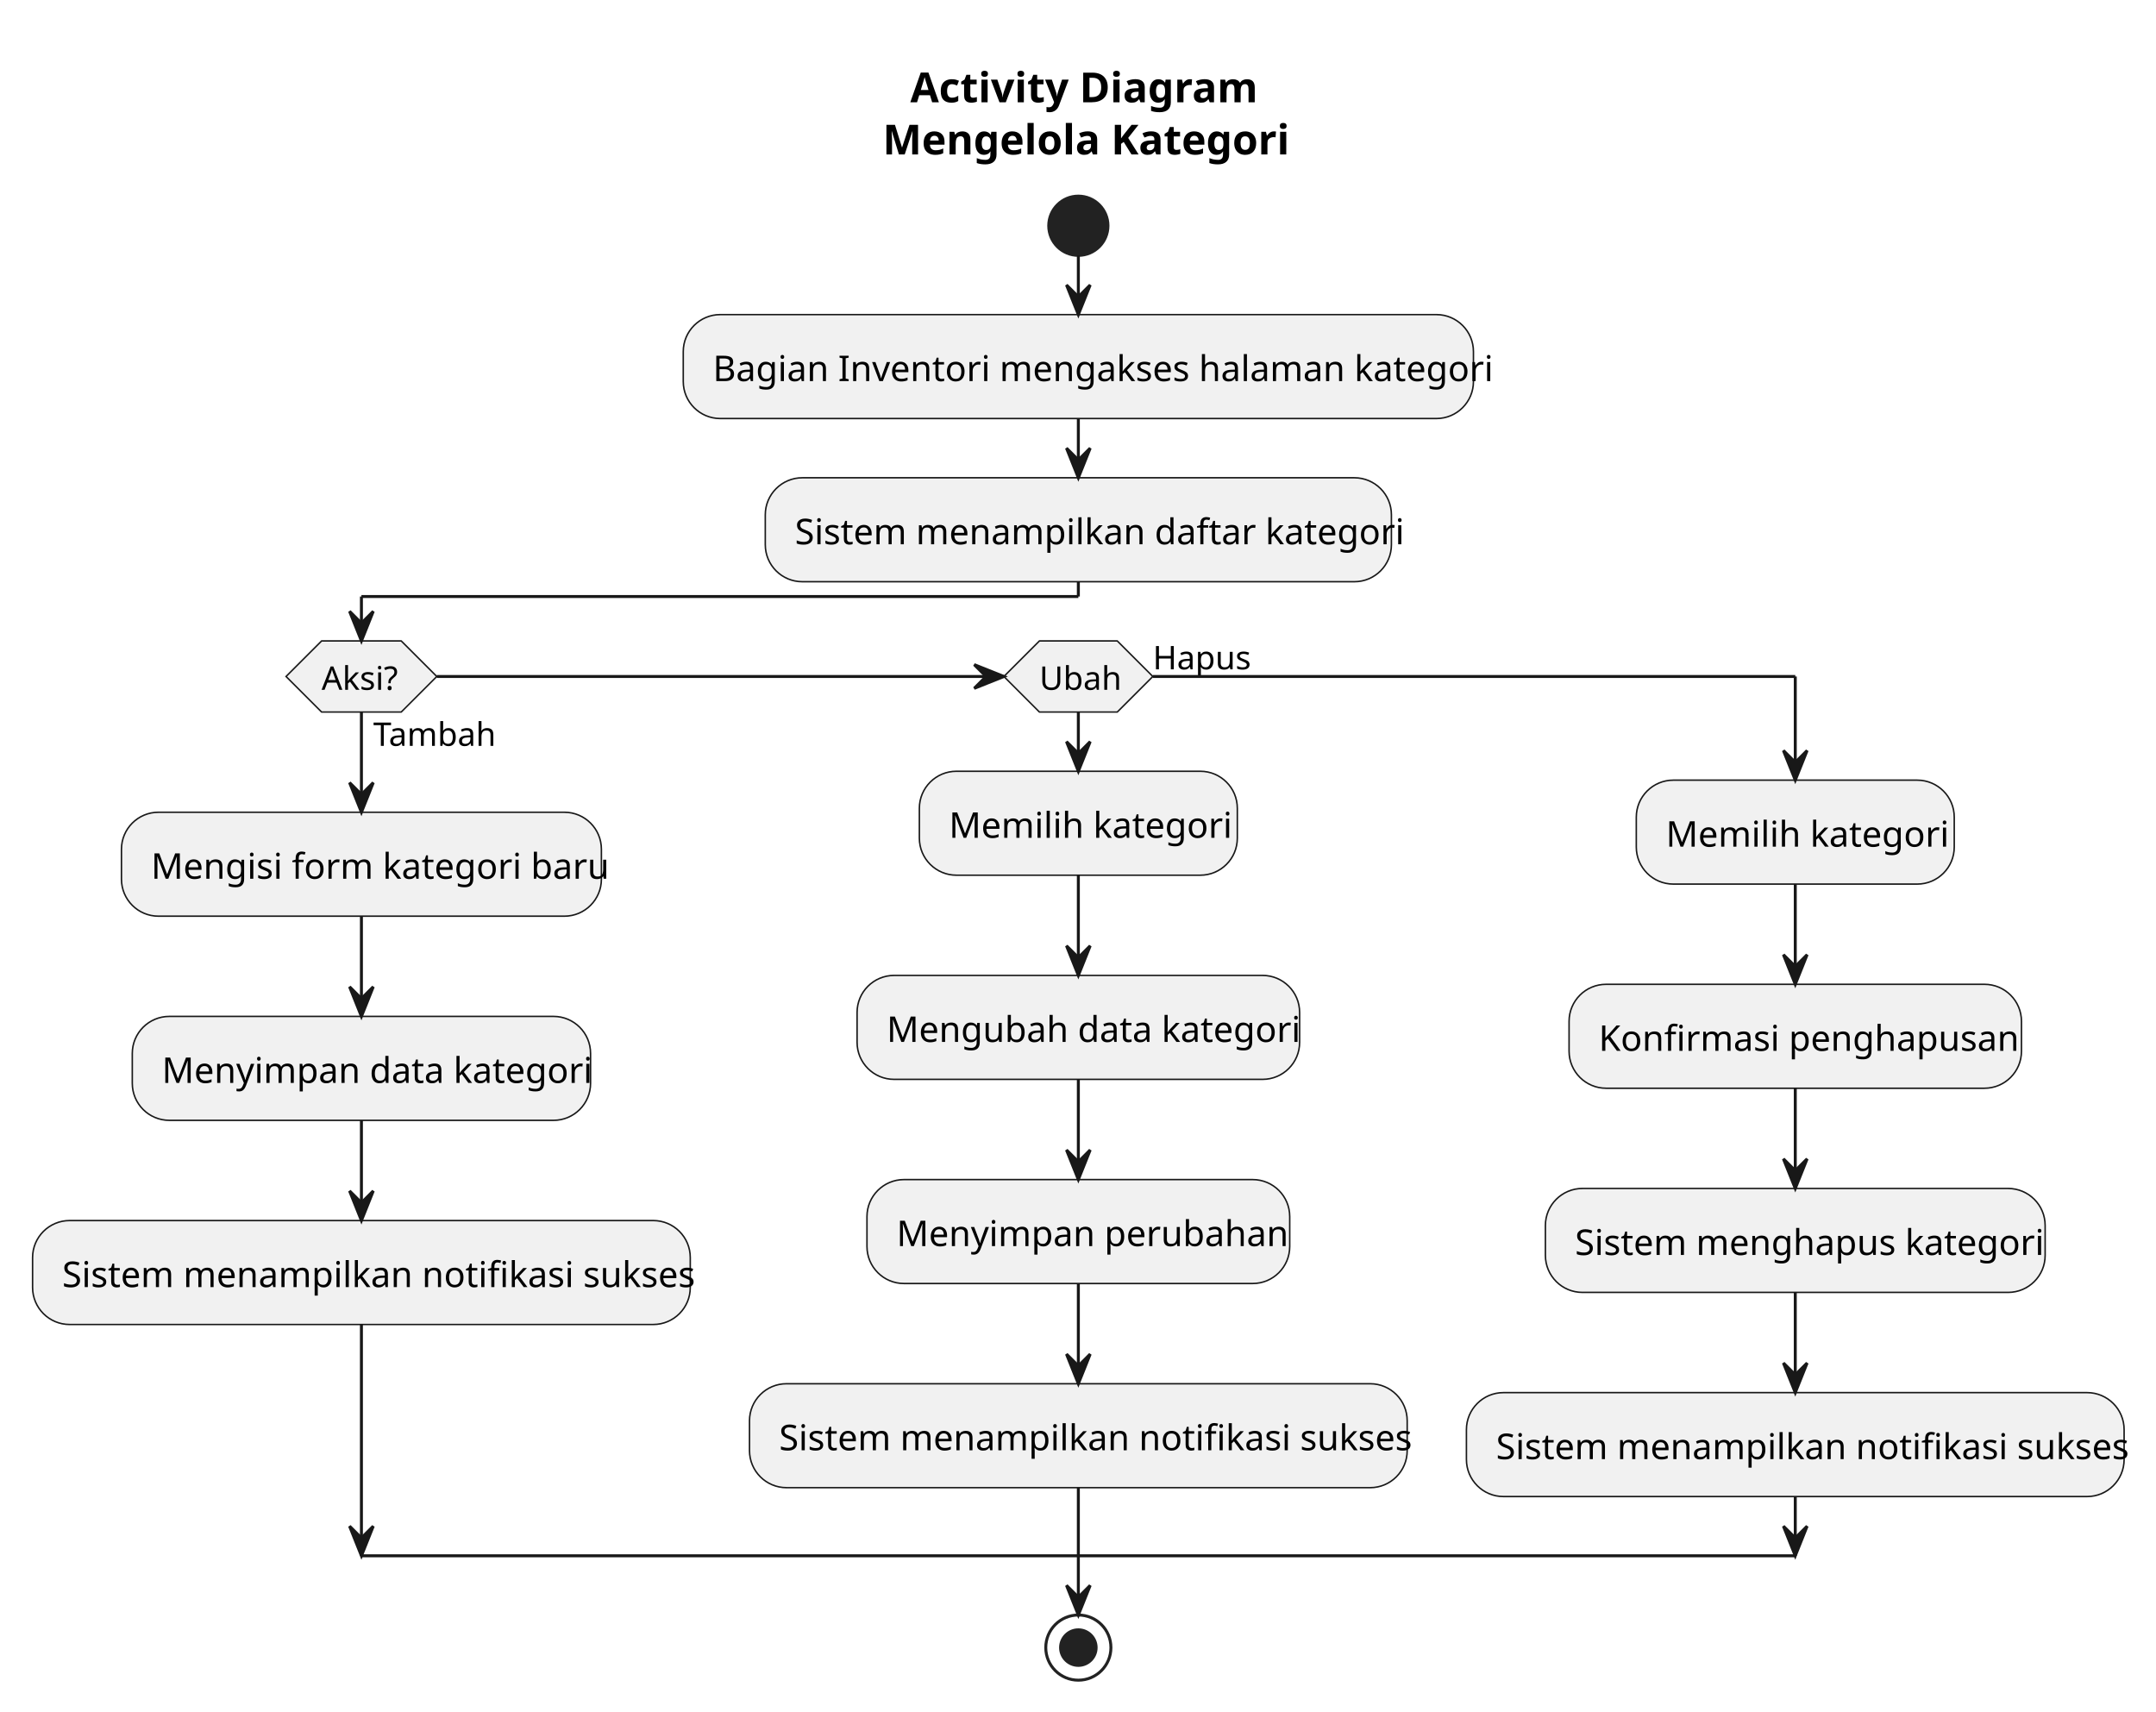
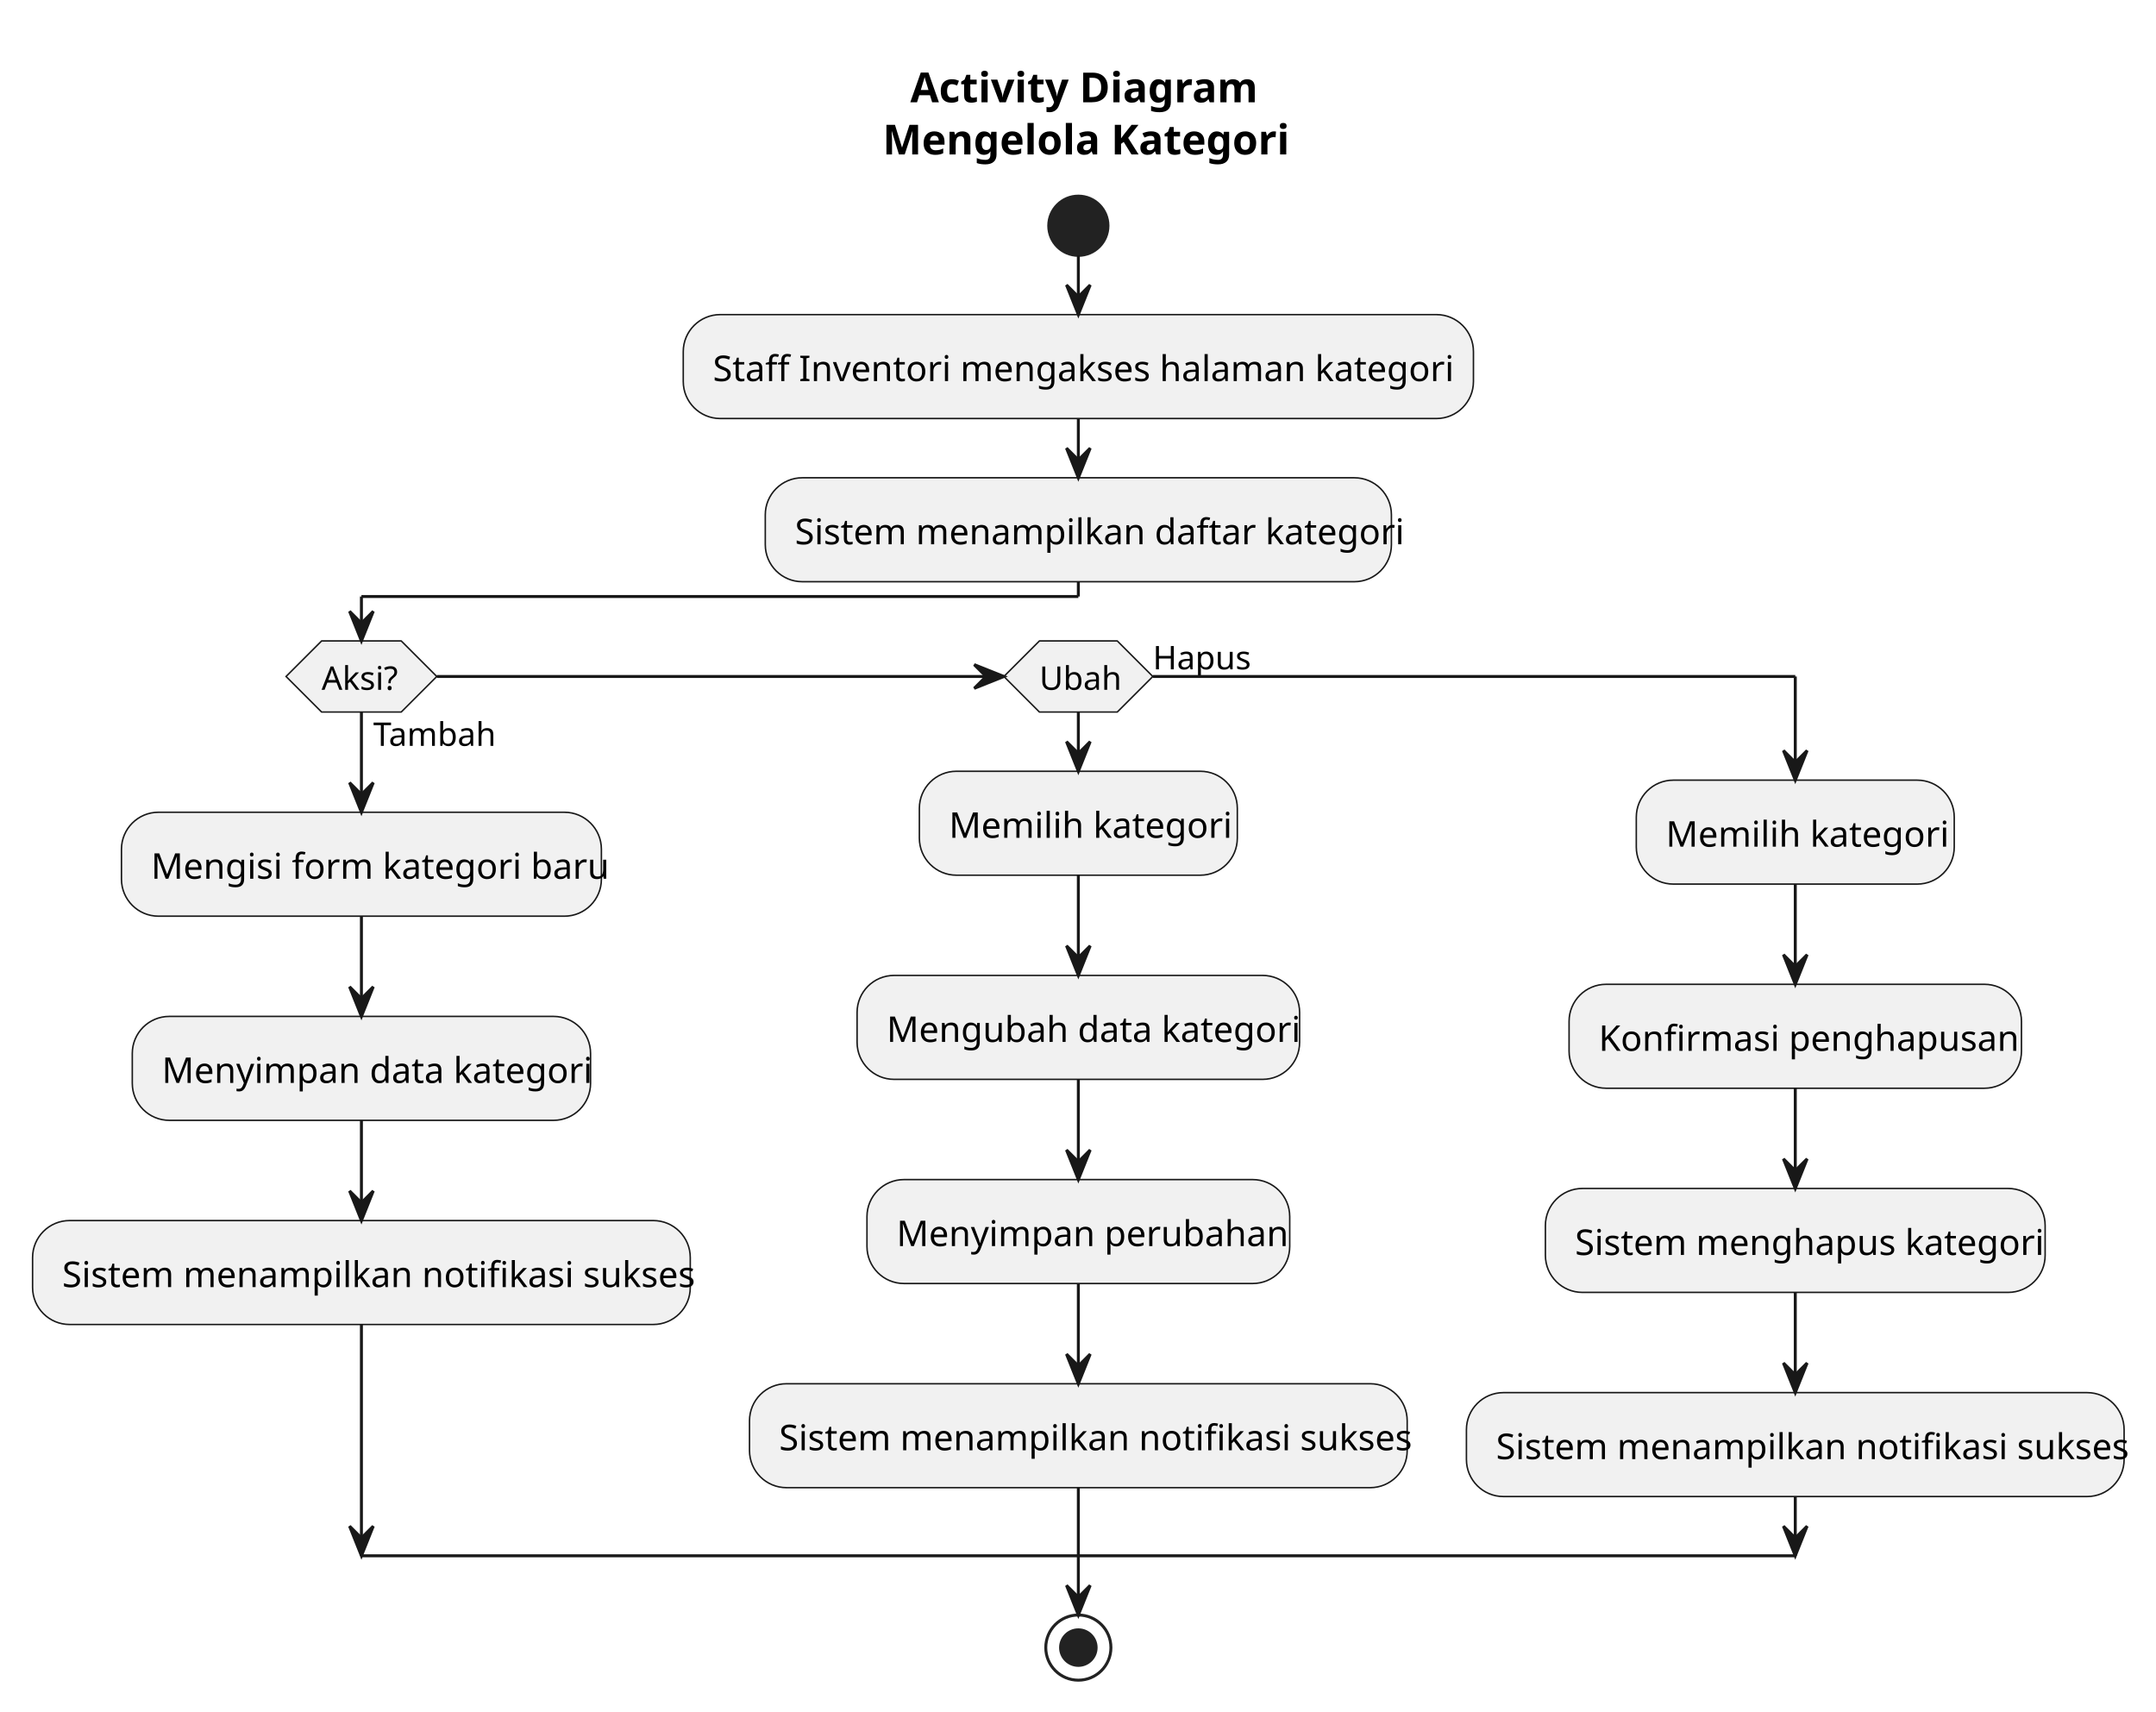
<svg xmlns="http://www.w3.org/2000/svg" contentStyleType="text/css" height="578px" preserveAspectRatio="none" style="width:728px;height:578px;background:#FFFFFF;" version="1.1" viewBox="0 0 728 578" width="728px" zoomAndPan="magnify">
  <defs />
  <g>
    <text fill="#000000" font-family="sans-serif" font-size="14" font-weight="bold" lengthAdjust="spacing" textLength="110.482" x="307.376" y="34.533">Activity Diagram</text>
    <text fill="#000000" font-family="sans-serif" font-size="14" font-weight="bold" lengthAdjust="spacing" textLength="129.131" x="298.052" y="52.143">Mengelola Kategori</text>
    <ellipse cx="364.117" cy="76.219" fill="#222222" rx="10" ry="10" style="stroke:#222222;stroke-width:1.0;" />
    <rect fill="#F1F1F1" height="35.094" rx="12.5" ry="12.5" style="stroke:#181818;stroke-width:0.5;" width="266.815" x="230.71" y="106.219" />
-     <text fill="#000000" font-family="sans-serif" font-size="12" lengthAdjust="spacing" textLength="246.815" x="240.71" y="128.676">Bagian Inventori mengakses halaman kategori</text>
+     <text fill="#000000" font-family="sans-serif" font-size="12" lengthAdjust="spacing" textLength="246.815" x="240.71" y="128.676">Staff Inventori mengakses halaman kategori</text>
    <rect fill="#F1F1F1" height="35.094" rx="12.5" ry="12.5" style="stroke:#181818;stroke-width:0.5;" width="211.42" x="258.407" y="161.312" />
    <text fill="#000000" font-family="sans-serif" font-size="12" lengthAdjust="spacing" textLength="191.42" x="268.407" y="183.769">Sistem menampilkan daftar kategori</text>
    <polygon fill="#F1F1F1" points="108.59,216.406,135.488,216.406,147.488,228.406,135.488,240.406,108.59,240.406,96.59,228.406,108.59,216.406" style="stroke:#181818;stroke-width:0.5;" />
    <text fill="#000000" font-family="sans-serif" font-size="11" lengthAdjust="spacing" textLength="40.353" x="126.039" y="251.825">Tambah</text>
    <text fill="#000000" font-family="sans-serif" font-size="11" lengthAdjust="spacing" textLength="26.898" x="108.59" y="232.907">Aksi?</text>
    <rect fill="#F1F1F1" height="35.094" rx="12.5" ry="12.5" style="stroke:#181818;stroke-width:0.5;" width="162.06" x="41.009" y="274.242" />
    <text fill="#000000" font-family="sans-serif" font-size="12" lengthAdjust="spacing" textLength="142.06" x="51.009" y="296.699">Mengisi form kategori baru</text>
    <rect fill="#F1F1F1" height="35.094" rx="12.5" ry="12.5" style="stroke:#181818;stroke-width:0.5;" width="154.742" x="44.668" y="343.172" />
    <text fill="#000000" font-family="sans-serif" font-size="12" lengthAdjust="spacing" textLength="134.742" x="54.668" y="365.629">Menyimpan data kategori</text>
    <rect fill="#F1F1F1" height="35.094" rx="12.5" ry="12.5" style="stroke:#181818;stroke-width:0.5;" width="222.078" x="11" y="412.102" />
    <text fill="#000000" font-family="sans-serif" font-size="12" lengthAdjust="spacing" textLength="202.078" x="21" y="434.559">Sistem menampilkan notifikasi sukses</text>
    <polygon fill="#F1F1F1" points="350.969,216.406,377.266,216.406,389.266,228.406,377.266,240.406,350.969,240.406,338.969,228.406,350.969,216.406" style="stroke:#181818;stroke-width:0.5;" />
    <text fill="#000000" font-family="sans-serif" font-size="11" lengthAdjust="spacing" textLength="26.297" x="350.969" y="232.907">Ubah</text>
    <text fill="#000000" font-family="sans-serif" font-size="11" lengthAdjust="spacing" textLength="31.797" x="389.266" y="225.989">Hapus</text>
    <rect fill="#F1F1F1" height="35.094" rx="12.5" ry="12.5" style="stroke:#181818;stroke-width:0.5;" width="107.363" x="310.435" y="260.406" />
    <text fill="#000000" font-family="sans-serif" font-size="12" lengthAdjust="spacing" textLength="87.363" x="320.435" y="282.863">Memilih kategori</text>
    <rect fill="#F1F1F1" height="35.094" rx="12.5" ry="12.5" style="stroke:#181818;stroke-width:0.5;" width="149.428" x="289.403" y="329.336" />
    <text fill="#000000" font-family="sans-serif" font-size="12" lengthAdjust="spacing" textLength="129.428" x="299.403" y="351.793">Mengubah data kategori</text>
    <rect fill="#F1F1F1" height="35.094" rx="12.5" ry="12.5" style="stroke:#181818;stroke-width:0.5;" width="142.748" x="292.743" y="398.266" />
    <text fill="#000000" font-family="sans-serif" font-size="12" lengthAdjust="spacing" textLength="122.748" x="302.743" y="420.723">Menyimpan perubahan</text>
    <rect fill="#F1F1F1" height="35.094" rx="12.5" ry="12.5" style="stroke:#181818;stroke-width:0.5;" width="222.078" x="253.078" y="467.195" />
    <text fill="#000000" font-family="sans-serif" font-size="12" lengthAdjust="spacing" textLength="202.078" x="263.078" y="489.652">Sistem menampilkan notifikasi sukses</text>
    <rect fill="#F1F1F1" height="35.094" rx="12.5" ry="12.5" style="stroke:#181818;stroke-width:0.5;" width="107.363" x="552.514" y="263.406" />
    <text fill="#000000" font-family="sans-serif" font-size="12" lengthAdjust="spacing" textLength="87.363" x="562.514" y="285.863">Memilih kategori</text>
    <rect fill="#F1F1F1" height="35.094" rx="12.5" ry="12.5" style="stroke:#181818;stroke-width:0.5;" width="152.756" x="529.817" y="332.336" />
    <text fill="#000000" font-family="sans-serif" font-size="12" lengthAdjust="spacing" textLength="132.756" x="539.817" y="354.793">Konfirmasi penghapusan</text>
    <rect fill="#F1F1F1" height="35.094" rx="12.5" ry="12.5" style="stroke:#181818;stroke-width:0.5;" width="168.746" x="521.822" y="401.266" />
    <text fill="#000000" font-family="sans-serif" font-size="12" lengthAdjust="spacing" textLength="148.746" x="531.822" y="423.723">Sistem menghapus kategori</text>
    <rect fill="#F1F1F1" height="35.094" rx="12.5" ry="12.5" style="stroke:#181818;stroke-width:0.5;" width="222.078" x="495.156" y="470.195" />
    <text fill="#000000" font-family="sans-serif" font-size="12" lengthAdjust="spacing" textLength="202.078" x="505.156" y="492.652">Sistem menampilkan notifikasi sukses</text>
    <ellipse cx="364.117" cy="556.289" fill="none" rx="11" ry="11" style="stroke:#222222;stroke-width:1.0;" />
    <ellipse cx="364.117" cy="556.289" fill="#222222" rx="6" ry="6" style="stroke:#222222;stroke-width:1.0;" />
    <line style="stroke:#181818;stroke-width:1.0;" x1="364.117" x2="364.117" y1="86.219" y2="106.219" />
    <polygon fill="#181818" points="360.117,96.219,364.117,106.219,368.117,96.219,364.117,100.219" style="stroke:#181818;stroke-width:1.0;" />
    <line style="stroke:#181818;stroke-width:1.0;" x1="364.117" x2="364.117" y1="141.312" y2="161.312" />
    <polygon fill="#181818" points="360.117,151.312,364.117,161.312,368.117,151.312,364.117,155.312" style="stroke:#181818;stroke-width:1.0;" />
    <line style="stroke:#181818;stroke-width:1.0;" x1="122.039" x2="122.039" y1="309.336" y2="343.172" />
    <polygon fill="#181818" points="118.039,333.172,122.039,343.172,126.039,333.172,122.039,337.172" style="stroke:#181818;stroke-width:1.0;" />
    <line style="stroke:#181818;stroke-width:1.0;" x1="122.039" x2="122.039" y1="378.266" y2="412.102" />
    <polygon fill="#181818" points="118.039,402.102,122.039,412.102,126.039,402.102,122.039,406.102" style="stroke:#181818;stroke-width:1.0;" />
    <line style="stroke:#181818;stroke-width:1.0;" x1="364.117" x2="364.117" y1="295.5" y2="329.336" />
    <polygon fill="#181818" points="360.117,319.336,364.117,329.336,368.117,319.336,364.117,323.336" style="stroke:#181818;stroke-width:1.0;" />
    <line style="stroke:#181818;stroke-width:1.0;" x1="364.117" x2="364.117" y1="364.43" y2="398.266" />
    <polygon fill="#181818" points="360.117,388.266,364.117,398.266,368.117,388.266,364.117,392.266" style="stroke:#181818;stroke-width:1.0;" />
    <line style="stroke:#181818;stroke-width:1.0;" x1="364.117" x2="364.117" y1="433.359" y2="467.195" />
    <polygon fill="#181818" points="360.117,457.195,364.117,467.195,368.117,457.195,364.117,461.195" style="stroke:#181818;stroke-width:1.0;" />
    <line style="stroke:#181818;stroke-width:1.0;" x1="606.195" x2="606.195" y1="298.5" y2="332.336" />
    <polygon fill="#181818" points="602.195,322.336,606.195,332.336,610.195,322.336,606.195,326.336" style="stroke:#181818;stroke-width:1.0;" />
    <line style="stroke:#181818;stroke-width:1.0;" x1="606.195" x2="606.195" y1="367.43" y2="401.266" />
    <polygon fill="#181818" points="602.195,391.266,606.195,401.266,610.195,391.266,606.195,395.266" style="stroke:#181818;stroke-width:1.0;" />
    <line style="stroke:#181818;stroke-width:1.0;" x1="606.195" x2="606.195" y1="436.359" y2="470.195" />
    <polygon fill="#181818" points="602.195,460.195,606.195,470.195,610.195,460.195,606.195,464.195" style="stroke:#181818;stroke-width:1.0;" />
    <line style="stroke:#181818;stroke-width:1.0;" x1="122.039" x2="122.039" y1="240.406" y2="274.242" />
    <polygon fill="#181818" points="118.039,264.242,122.039,274.242,126.039,264.242,122.039,268.242" style="stroke:#181818;stroke-width:1.0;" />
    <line style="stroke:#181818;stroke-width:1.0;" x1="122.039" x2="122.039" y1="447.195" y2="525.289" />
    <polygon fill="#181818" points="118.039,515.289,122.039,525.289,126.039,515.289,122.039,519.289" style="stroke:#181818;stroke-width:1.0;" />
    <line style="stroke:#181818;stroke-width:1.0;" x1="364.117" x2="364.117" y1="240.406" y2="260.406" />
    <polygon fill="#181818" points="360.117,250.406,364.117,260.406,368.117,250.406,364.117,254.406" style="stroke:#181818;stroke-width:1.0;" />
    <line style="stroke:#181818;stroke-width:1.0;" x1="364.117" x2="364.117" y1="502.289" y2="545.289" />
    <polygon fill="#181818" points="360.117,535.289,364.117,545.289,368.117,535.289,364.117,539.289" style="stroke:#181818;stroke-width:1.0;" />
    <line style="stroke:#181818;stroke-width:1.0;" x1="147.488" x2="338.969" y1="228.406" y2="228.406" />
    <polygon fill="#181818" points="328.969,224.406,338.969,228.406,328.969,232.406,332.969,228.406" style="stroke:#181818;stroke-width:1.0;" />
    <line style="stroke:#181818;stroke-width:1.0;" x1="364.117" x2="364.117" y1="196.406" y2="201.406" />
    <line style="stroke:#181818;stroke-width:1.0;" x1="364.117" x2="122.039" y1="201.406" y2="201.406" />
    <line style="stroke:#181818;stroke-width:1.0;" x1="122.039" x2="122.039" y1="201.406" y2="216.406" />
    <polygon fill="#181818" points="118.039,206.406,122.039,216.406,126.039,206.406,122.039,210.406" style="stroke:#181818;stroke-width:1.0;" />
    <line style="stroke:#181818;stroke-width:1.0;" x1="389.266" x2="606.195" y1="228.406" y2="228.406" />
    <line style="stroke:#181818;stroke-width:1.0;" x1="606.195" x2="606.195" y1="228.406" y2="263.406" />
    <polygon fill="#181818" points="602.195,253.406,606.195,263.406,610.195,253.406,606.195,257.406" style="stroke:#181818;stroke-width:1.0;" />
    <line style="stroke:#181818;stroke-width:1.0;" x1="606.195" x2="606.195" y1="505.289" y2="525.289" />
    <polygon fill="#181818" points="602.195,515.289,606.195,525.289,610.195,515.289,606.195,519.289" style="stroke:#181818;stroke-width:1.0;" />
    <line style="stroke:#181818;stroke-width:1.0;" x1="122.039" x2="606.195" y1="525.289" y2="525.289" />
  </g>
</svg>
